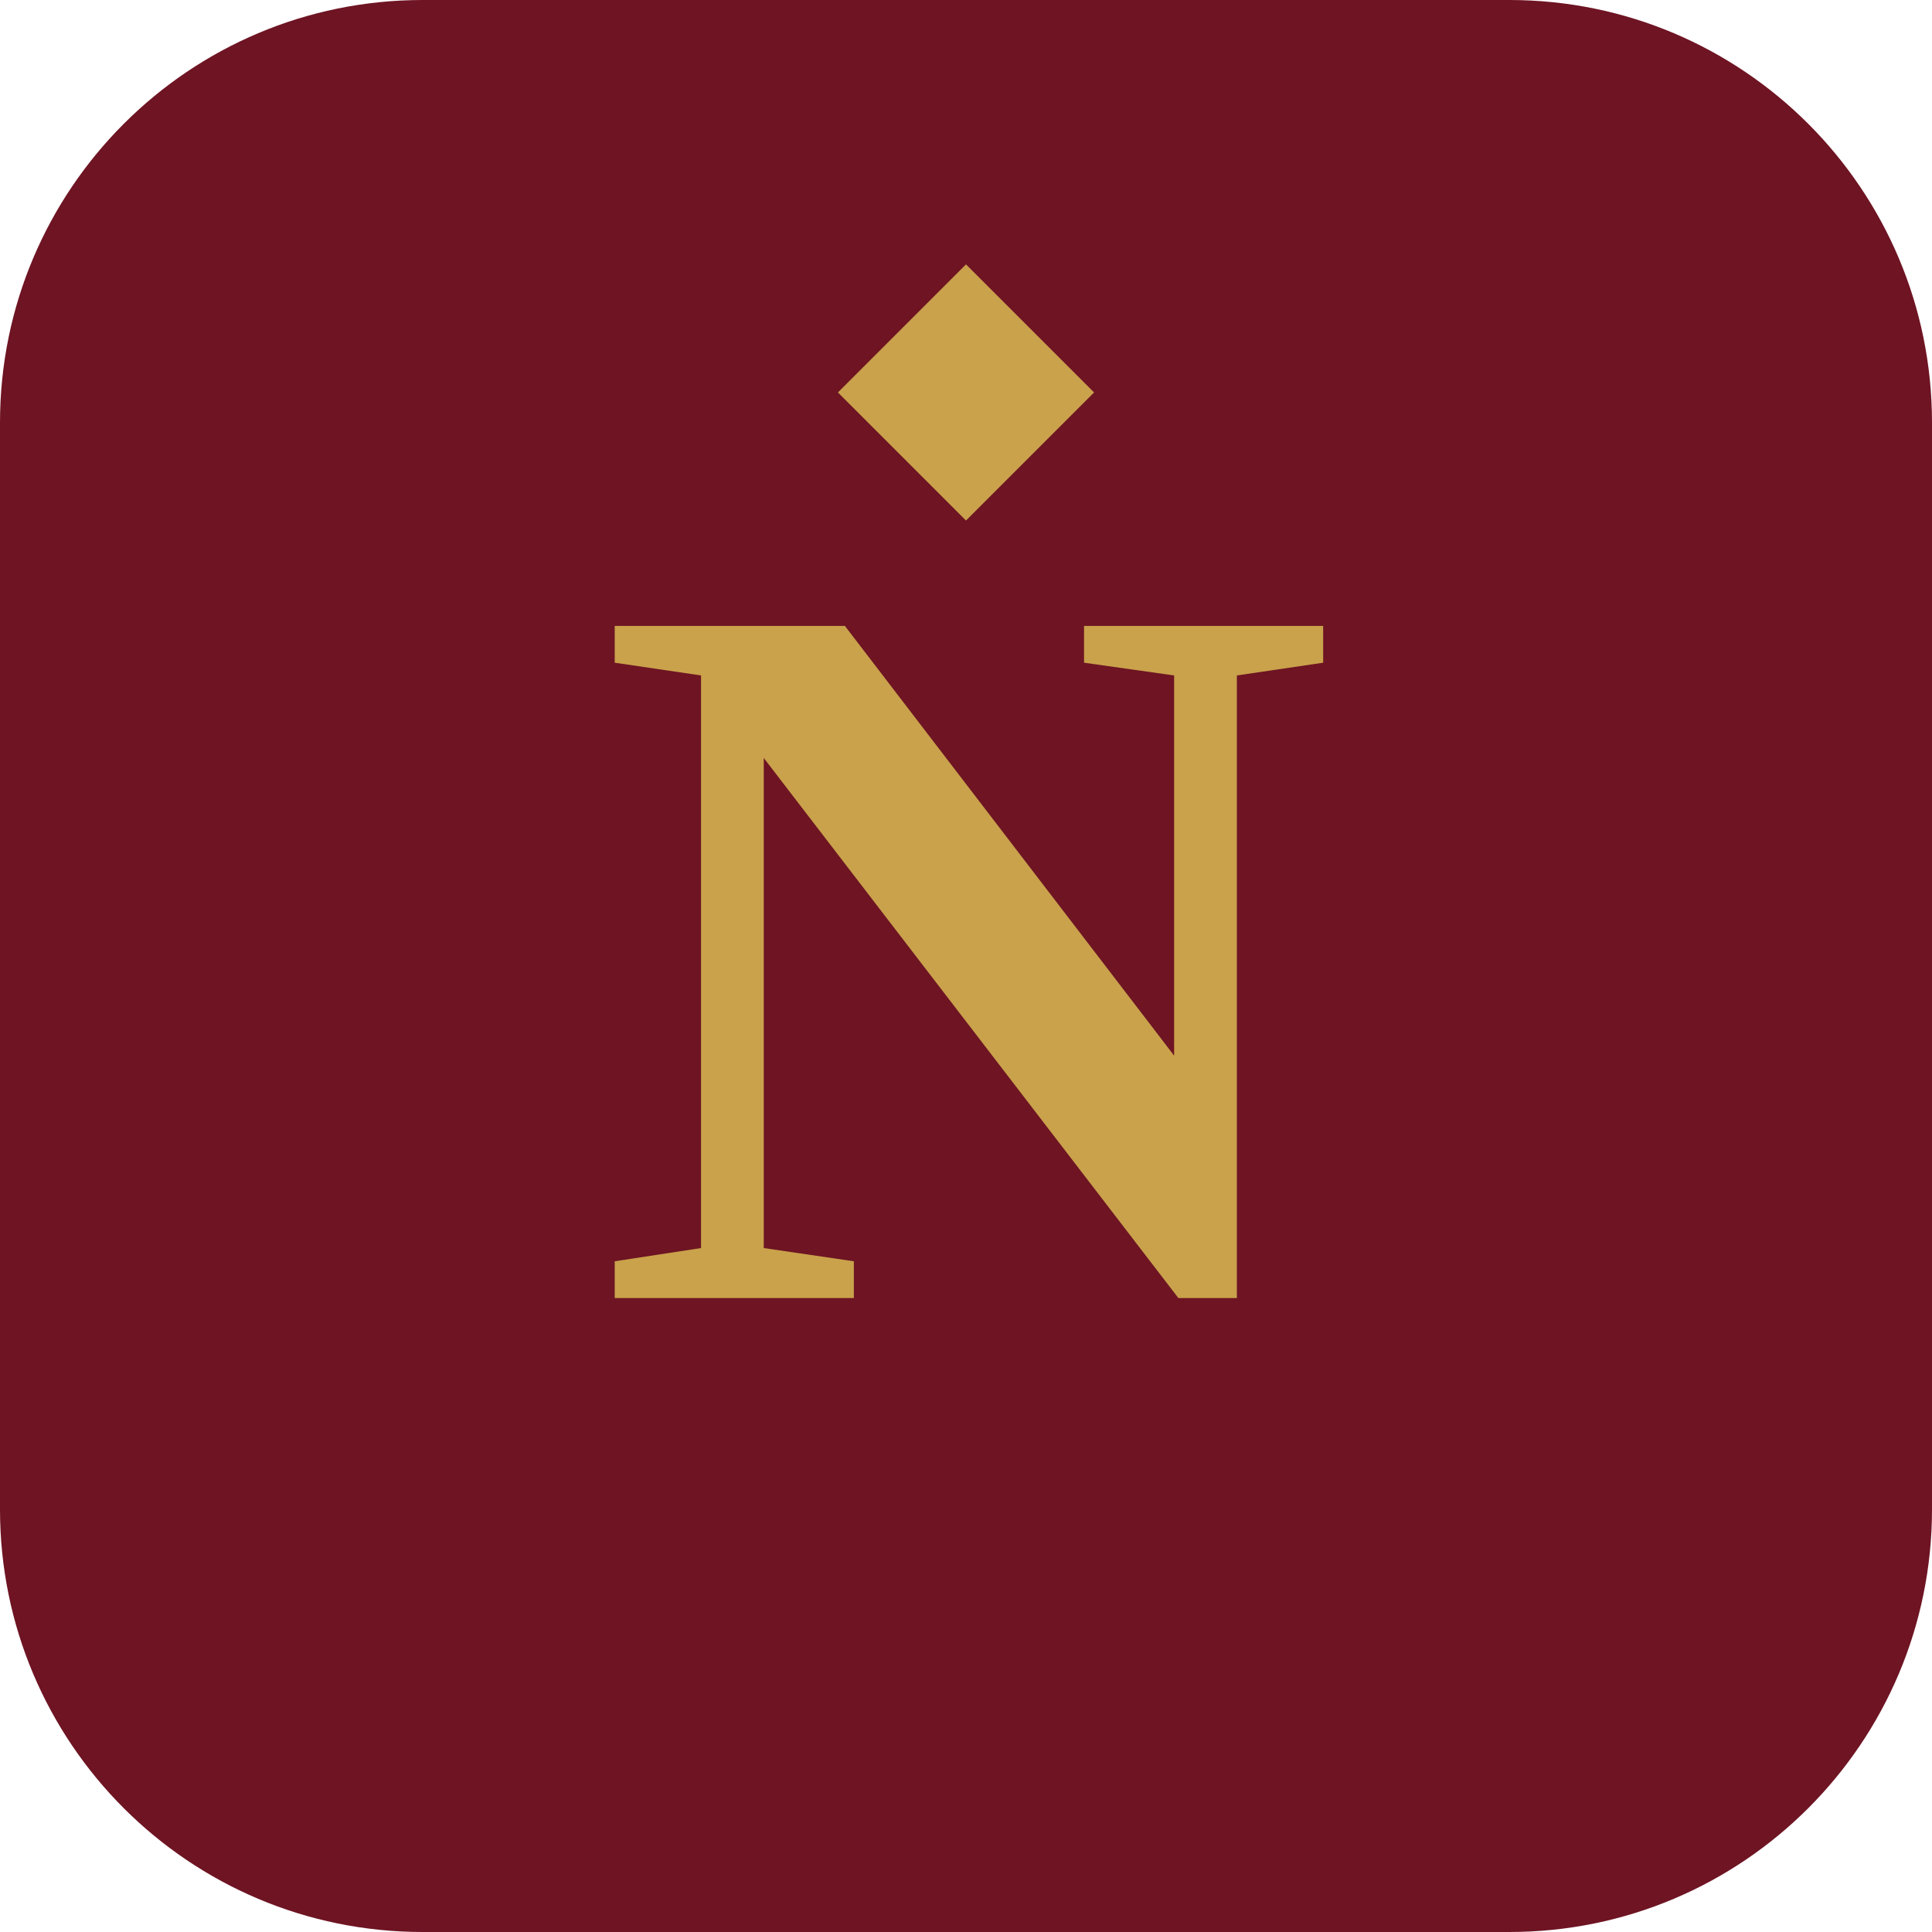
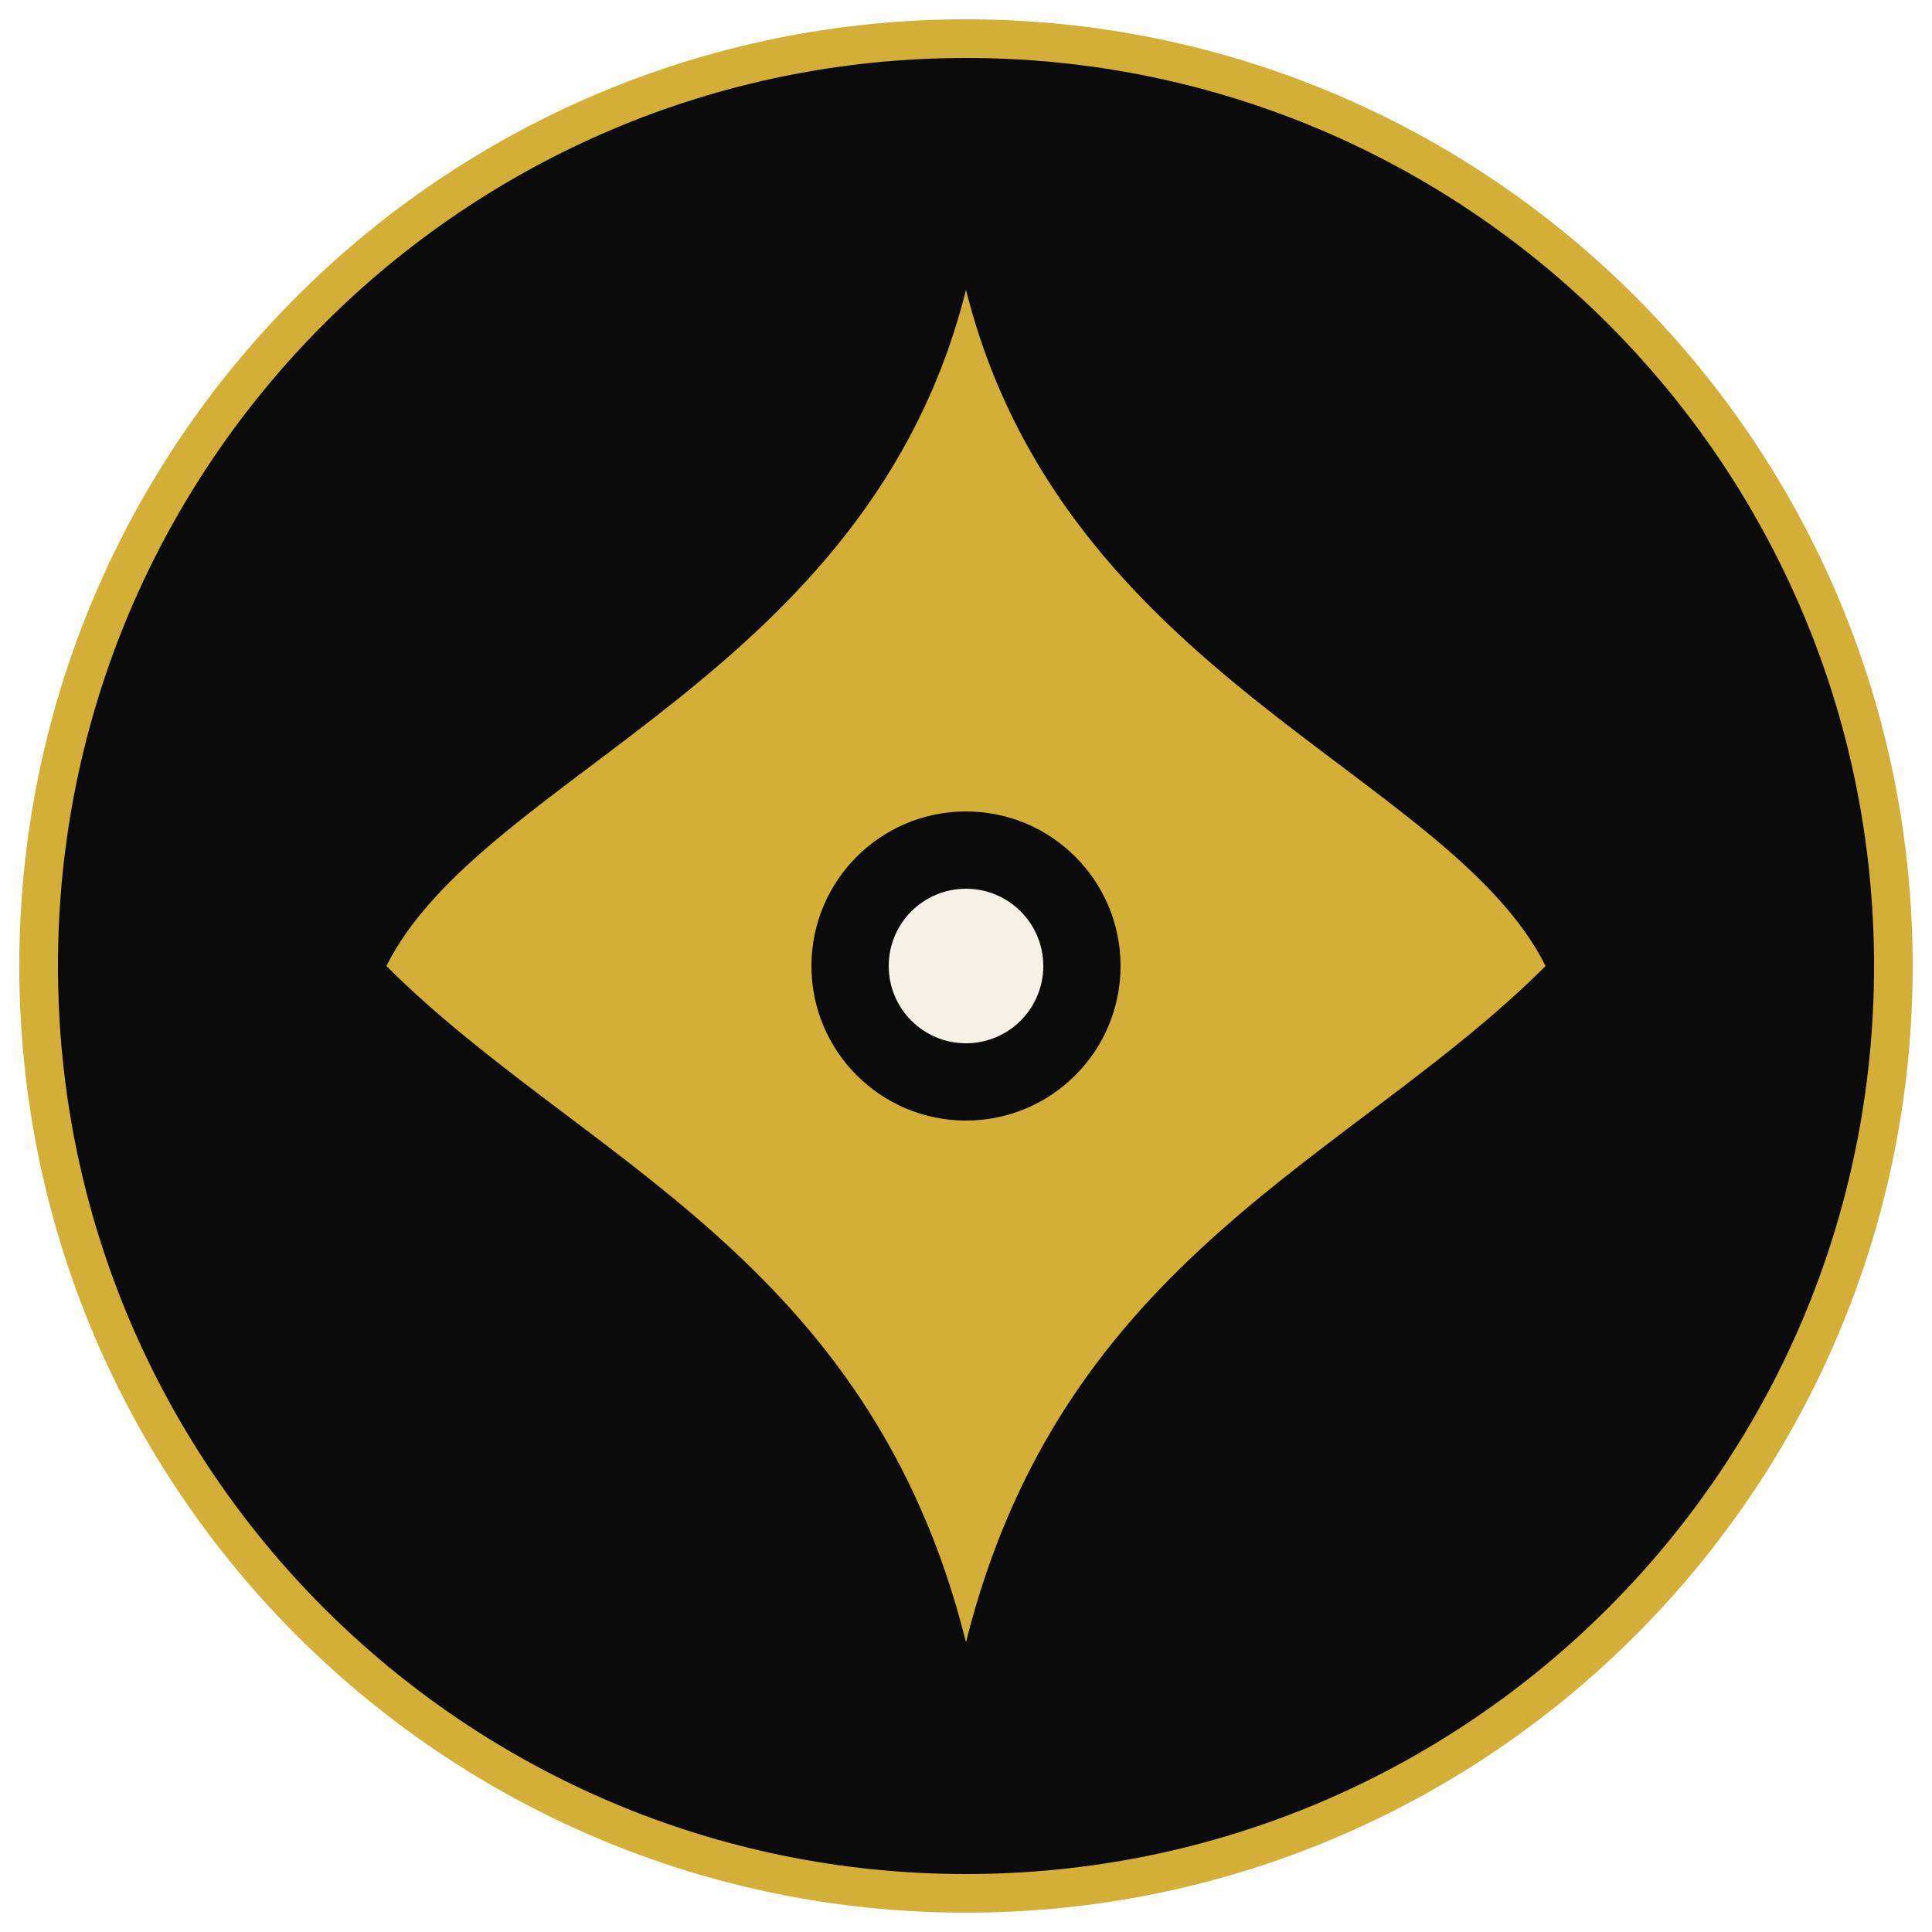
- <svg xmlns="http://www.w3.org/2000/svg" viewBox="0 0 64 64">
-   <rect width="64" height="64" rx="14" fill="#6E1423" />
-   <text x="32" y="43" font-family="Georgia, 'Times New Roman', serif" font-size="34" font-weight="600" fill="#C9A24B" text-anchor="middle">N</text>
-   <rect x="29" y="10" width="6" height="6" fill="#C9A24B" transform="rotate(45 32 13)" />
+ <svg xmlns="http://www.w3.org/2000/svg" viewBox="0 0 100 100" width="100" height="100">
+   <circle cx="50" cy="50" r="48" fill="#0B0B0C" stroke="#D4AF37" stroke-width="2" />
+   <path d="M50 15 C55 35, 75 40, 80 50 C70 60, 55 65, 50 85 C45 65, 30 60, 20 50 C25 40, 45 35, 50 15 Z" fill="#D4AF37" />
+   <circle cx="50" cy="50" r="8" fill="#0B0B0C" />
+   <circle cx="50" cy="50" r="4" fill="#F5F1E6" />
</svg>
